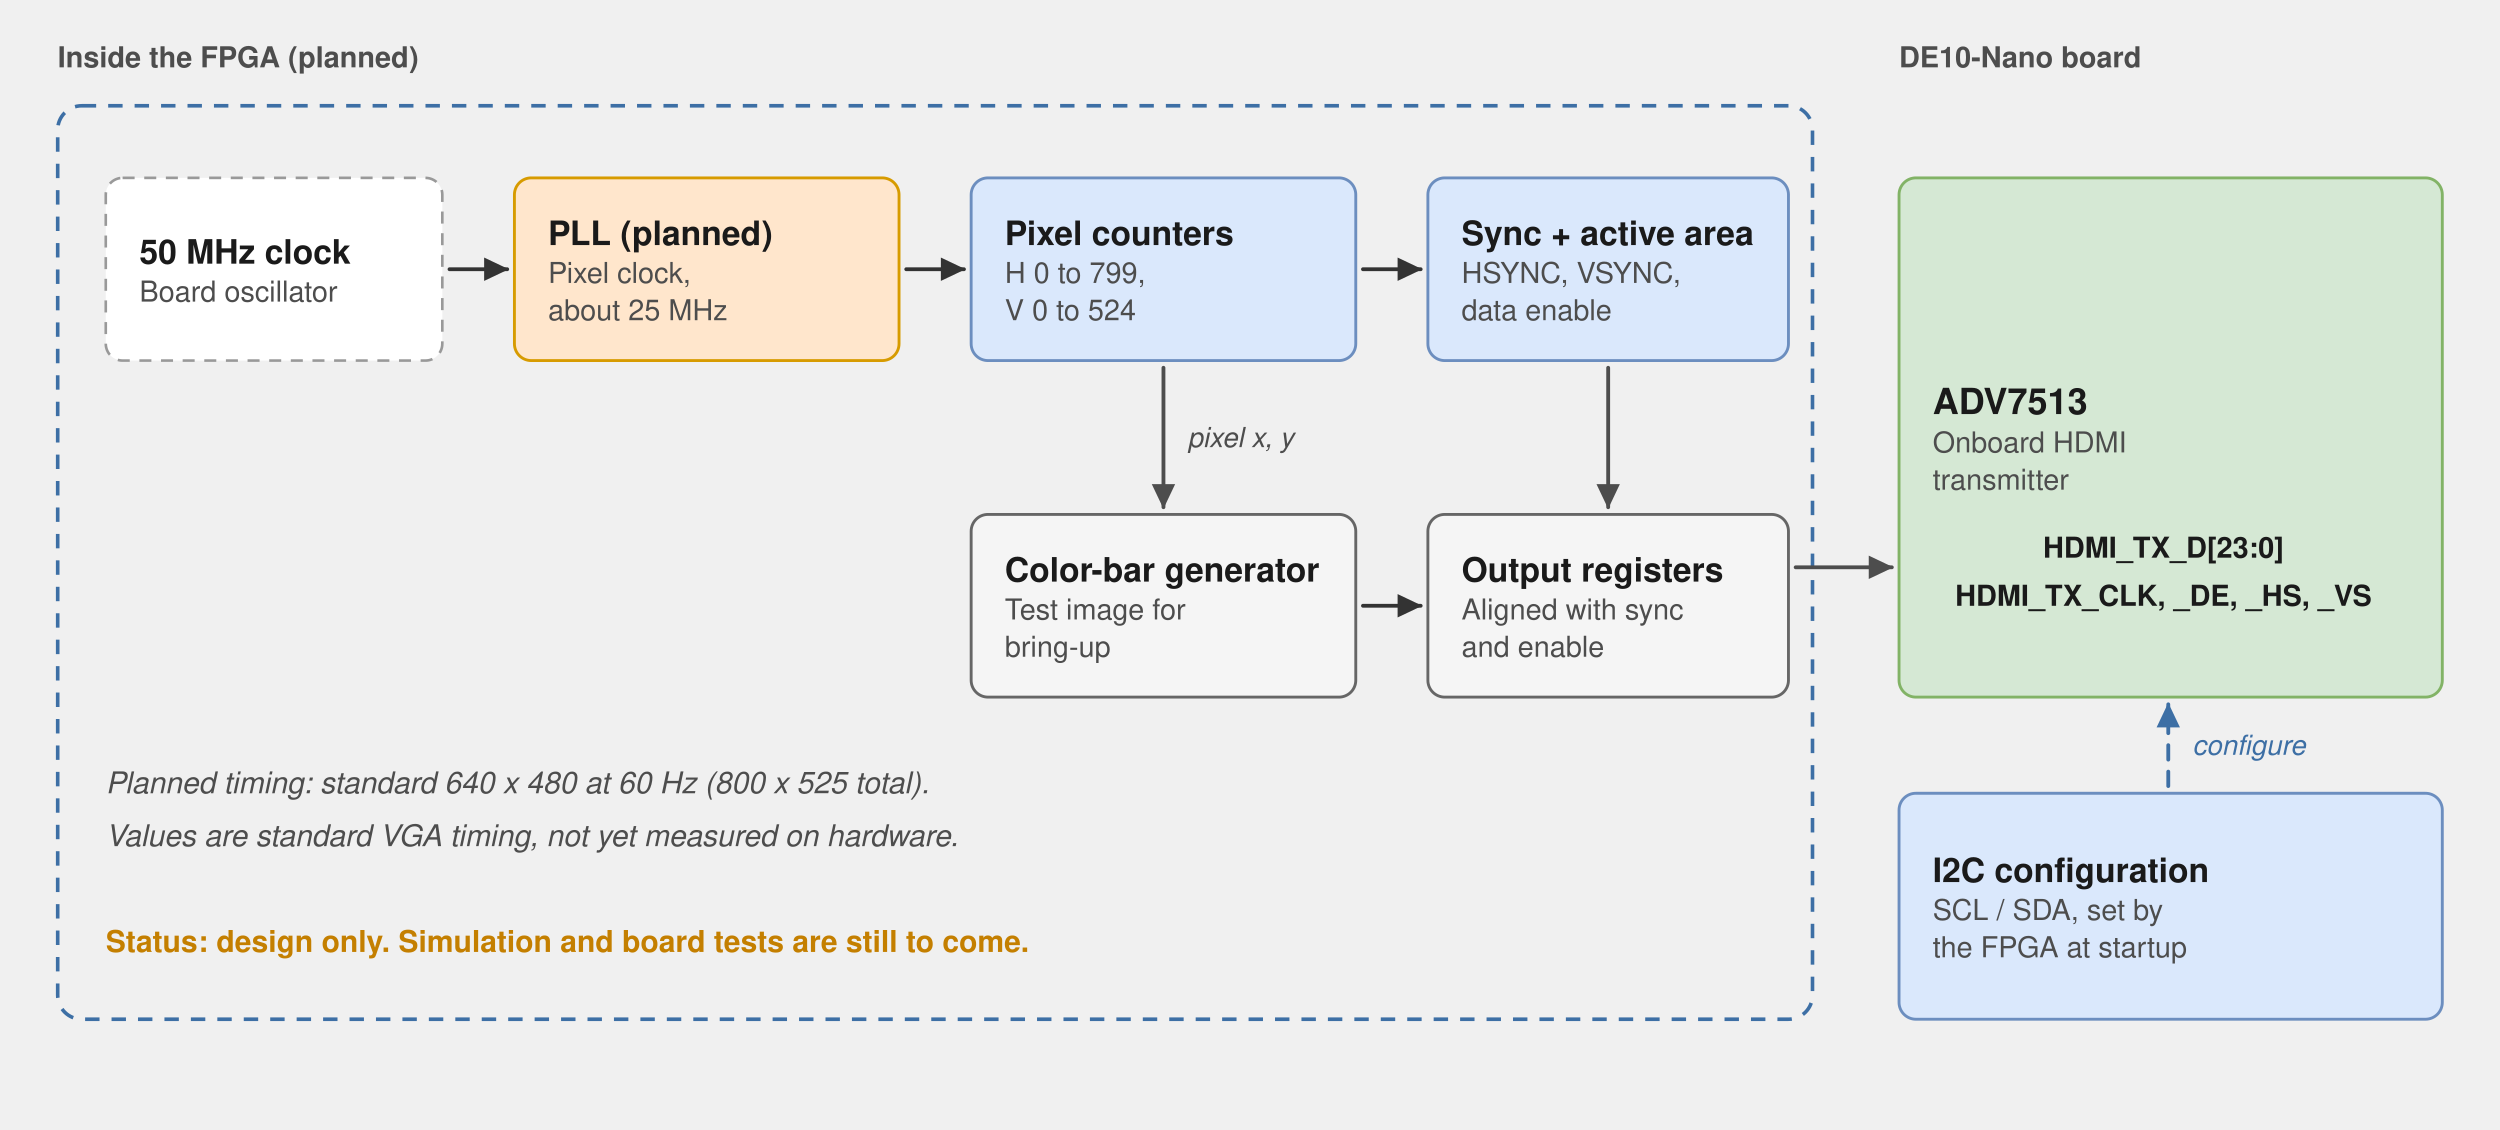
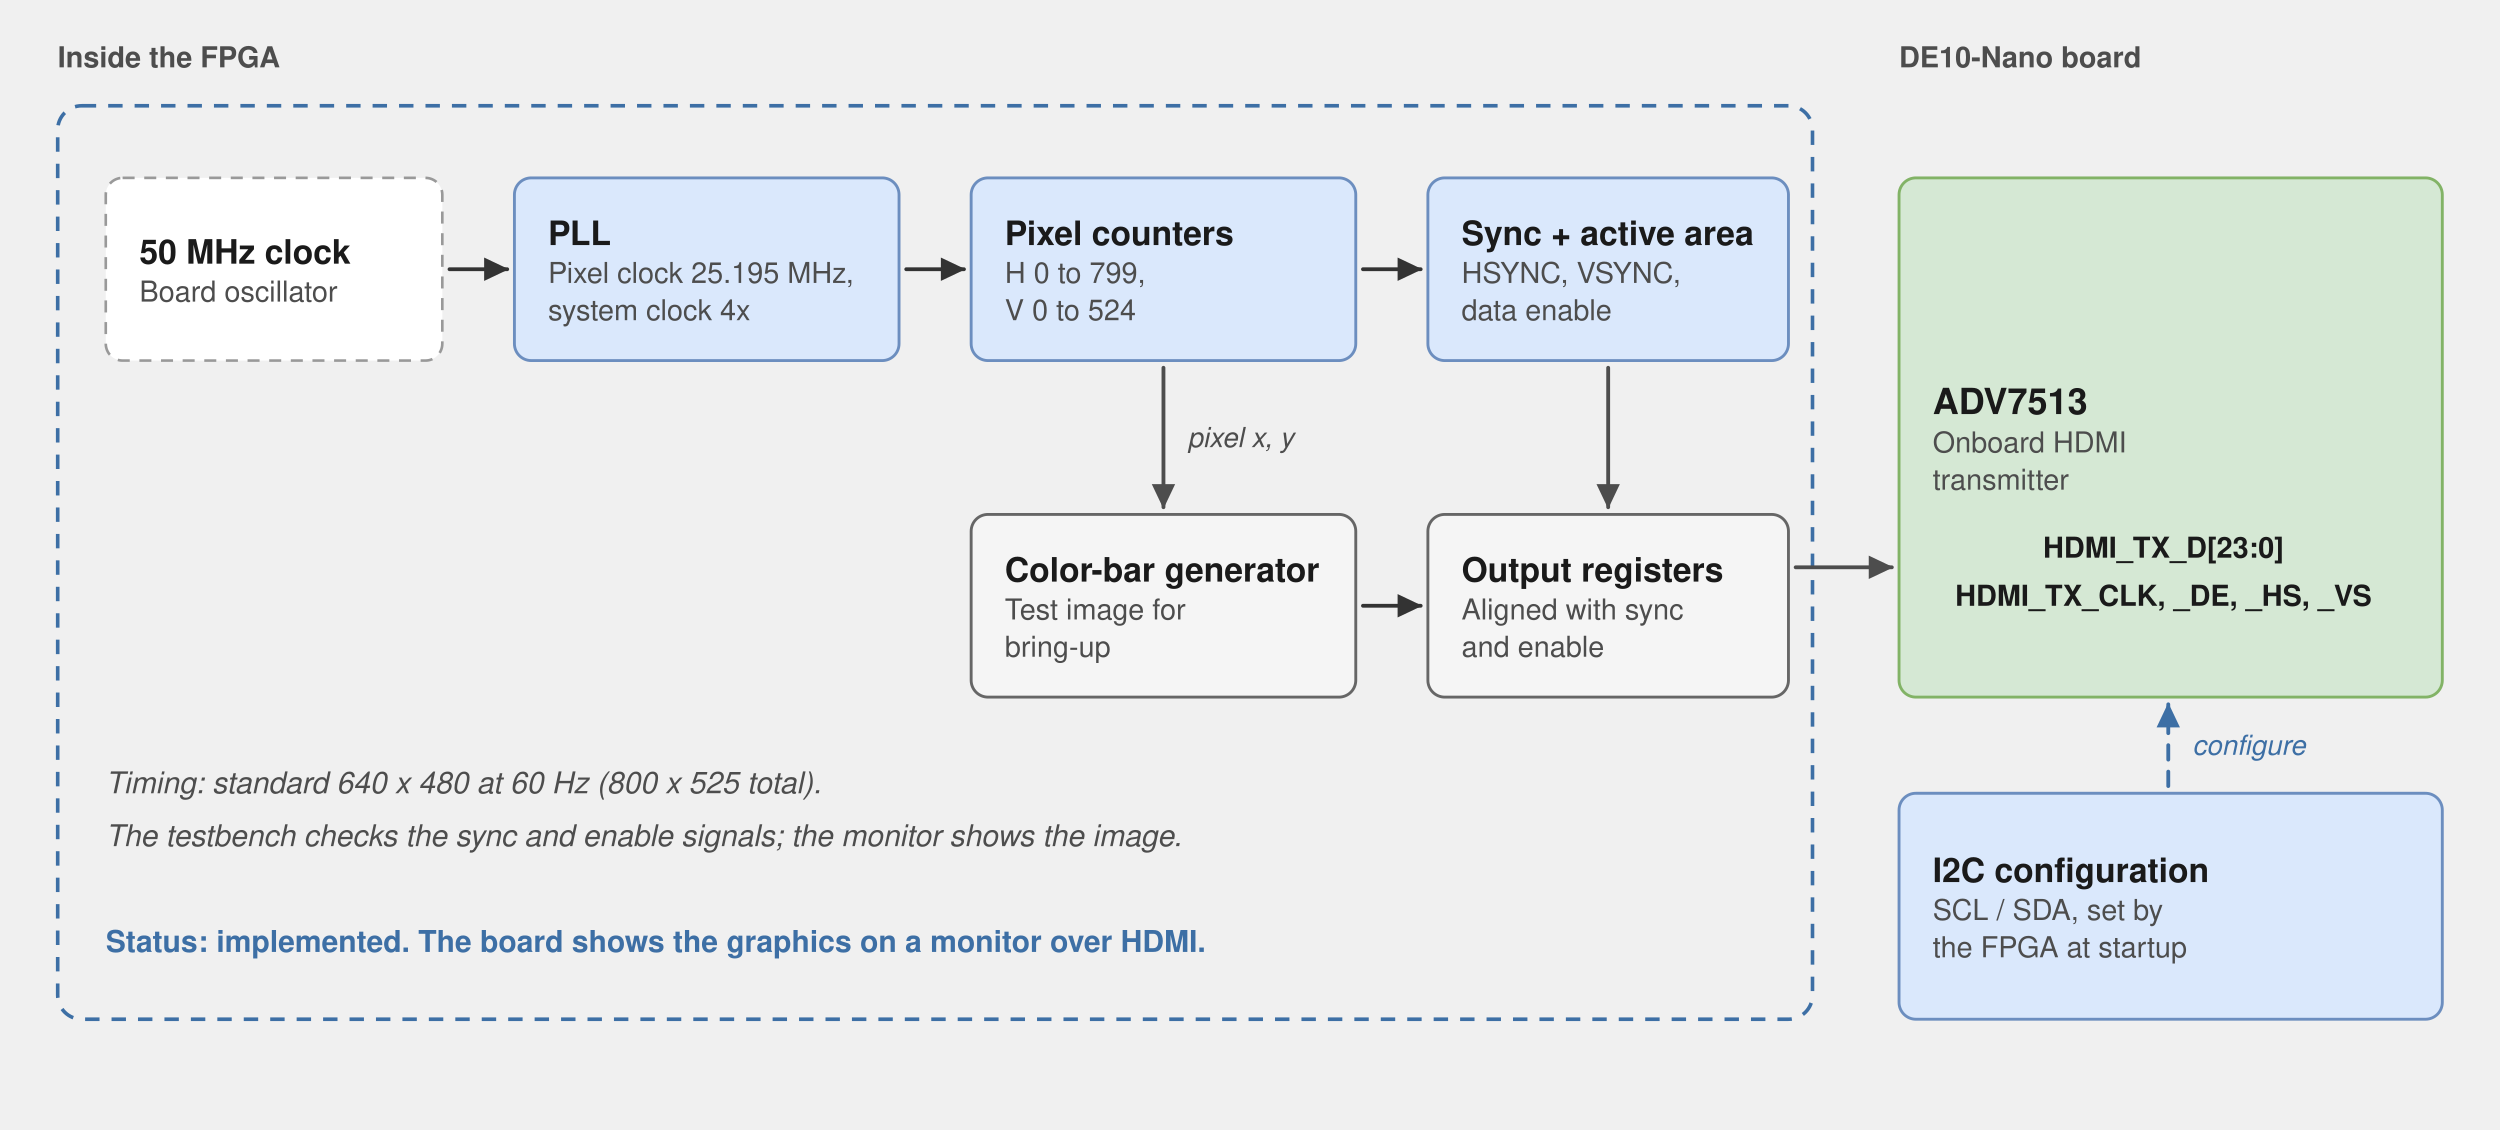
<svg xmlns="http://www.w3.org/2000/svg" viewBox="0 0 1040 470" width="1040" height="470" role="img" aria-labelledby="t d" font-family="Helvetica, Arial, sans-serif">
  <defs>
    <marker id="a_ink" viewBox="0 0 10 10" refX="8.5" refY="5" markerWidth="8" markerHeight="8" orient="auto-start-reverse">
      <path d="M1 1.2 L9 5 L1 8.8 Z" fill="#333333" />
    </marker>
    <marker id="a_teal" viewBox="0 0 10 10" refX="8.5" refY="5" markerWidth="8" markerHeight="8" orient="auto-start-reverse">
      <path d="M1 1.2 L9 5 L1 8.8 Z" fill="#3d6fa5" />
    </marker>
    <marker id="a_rust" viewBox="0 0 10 10" refX="8.5" refY="5" markerWidth="8" markerHeight="8" orient="auto-start-reverse">
      <path d="M1 1.2 L9 5 L1 8.8 Z" fill="#c47f00" />
    </marker>
    <marker id="a_mute" viewBox="0 0 10 10" refX="8.5" refY="5" markerWidth="8" markerHeight="8" orient="auto-start-reverse">
      <path d="M1 1.2 L9 5 L1 8.8 Z" fill="#4d4d4d" />
    </marker>
    <marker id="a_good" viewBox="0 0 10 10" refX="8.5" refY="5" markerWidth="8" markerHeight="8" orient="auto-start-reverse">
      <path d="M1 1.2 L9 5 L1 8.8 Z" fill="#4d8a3f" />
    </marker>
  </defs>
-   <text x="24" y="28" font-size="12" font-weight="700" fill="#4d4d4d" text-anchor="start">Inside the FPGA (planned)</text>
+   <text x="24" y="28" font-size="12" font-weight="700" fill="#4d4d4d" text-anchor="start">Inside the FPGA</text>
  <rect stroke-dasharray="6 5" x="24" y="44" width="730" height="380" rx="10" fill="none" stroke="#3d6fa5" stroke-width="1.5" />
  <rect x="44" y="74" width="140" height="76" rx="7" fill="#ffffff" stroke="#999999" stroke-width="1.1" stroke-dasharray="5 4" />
  <text x="58" y="109.69" font-size="14" font-weight="700" fill="#1a1a1a" text-anchor="start">50 MHz clock</text>
  <text x="58" y="125.46" font-size="12" font-weight="400" fill="#4d4d4d" text-anchor="start">Board oscillator</text>
-   <rect x="214" y="74" width="160" height="76" rx="7" fill="#ffe6cc" stroke="#d79b00" stroke-width="1.2" />
-   <text x="228" y="101.94" font-size="14" font-weight="700" fill="#1a1a1a" text-anchor="start">PLL (planned)</text>
-   <text x="228" y="117.71" font-size="12" font-weight="400" fill="#4d4d4d" text-anchor="start">Pixel clock,</text>
-   <text x="228" y="133.21" font-size="12" font-weight="400" fill="#4d4d4d" text-anchor="start">about 25 MHz</text>
+   <rect x="214" y="74" width="160" height="76" rx="7" fill="#dae8fc" stroke="#6c8ebf" stroke-width="1.2" />
+   <text x="228" y="101.94" font-size="14" font-weight="700" fill="#1a1a1a" text-anchor="start">PLL</text>
+   <text x="228" y="117.71" font-size="12" font-weight="400" fill="#4d4d4d" text-anchor="start">Pixel clock 25.195 MHz,</text>
+   <text x="228" y="133.21" font-size="12" font-weight="400" fill="#4d4d4d" text-anchor="start">system clock 4x</text>
  <path d="M187 112 L211 112" fill="none" stroke="#333333" stroke-width="1.6" stroke-linejoin="round" stroke-linecap="round" marker-end="url(#a_ink)" />
  <rect x="404" y="74" width="160" height="76" rx="7" fill="#dae8fc" stroke="#6c8ebf" stroke-width="1.2" />
  <text x="418" y="101.94" font-size="14" font-weight="700" fill="#1a1a1a" text-anchor="start">Pixel counters</text>
  <text x="418" y="117.71" font-size="12" font-weight="400" fill="#4d4d4d" text-anchor="start">H 0 to 799,</text>
  <text x="418" y="133.21" font-size="12" font-weight="400" fill="#4d4d4d" text-anchor="start">V 0 to 524</text>
  <path d="M377 112 L401 112" fill="none" stroke="#333333" stroke-width="1.6" stroke-linejoin="round" stroke-linecap="round" marker-end="url(#a_ink)" />
  <rect x="594" y="74" width="150" height="76" rx="7" fill="#dae8fc" stroke="#6c8ebf" stroke-width="1.2" />
  <text x="608" y="101.94" font-size="14" font-weight="700" fill="#1a1a1a" text-anchor="start">Sync + active area</text>
  <text x="608" y="117.71" font-size="12" font-weight="400" fill="#4d4d4d" text-anchor="start">HSYNC, VSYNC,</text>
  <text x="608" y="133.21" font-size="12" font-weight="400" fill="#4d4d4d" text-anchor="start">data enable</text>
  <path d="M567 112 L591 112" fill="none" stroke="#333333" stroke-width="1.6" stroke-linejoin="round" stroke-linecap="round" marker-end="url(#a_ink)" />
  <rect x="404" y="214" width="160" height="76" rx="7" fill="#f5f5f5" stroke="#666666" stroke-width="1.2" />
  <text x="418" y="241.94" font-size="14" font-weight="700" fill="#1a1a1a" text-anchor="start">Color-bar generator</text>
  <text x="418" y="257.71" font-size="12" font-weight="400" fill="#4d4d4d" text-anchor="start">Test image for</text>
  <text x="418" y="273.21" font-size="12" font-weight="400" fill="#4d4d4d" text-anchor="start">bring-up</text>
  <path d="M484 153 L484 211" fill="none" stroke="#4d4d4d" stroke-width="1.6" stroke-linejoin="round" stroke-linecap="round" marker-end="url(#a_mute)" />
  <text x="494" y="186" font-size="11.5" font-weight="400" fill="#4d4d4d" text-anchor="start" font-style="italic">pixel x, y</text>
  <rect x="594" y="214" width="150" height="76" rx="7" fill="#f5f5f5" stroke="#666666" stroke-width="1.2" />
  <text x="608" y="241.94" font-size="14" font-weight="700" fill="#1a1a1a" text-anchor="start">Output registers</text>
  <text x="608" y="257.71" font-size="12" font-weight="400" fill="#4d4d4d" text-anchor="start">Aligned with sync</text>
  <text x="608" y="273.21" font-size="12" font-weight="400" fill="#4d4d4d" text-anchor="start">and enable</text>
  <path d="M567 252 L591 252" fill="none" stroke="#333333" stroke-width="1.6" stroke-linejoin="round" stroke-linecap="round" marker-end="url(#a_ink)" />
  <path d="M669 153 L669 211" fill="none" stroke="#4d4d4d" stroke-width="1.6" stroke-linejoin="round" stroke-linecap="round" marker-end="url(#a_mute)" />
-   <text x="44" y="330" font-size="12.5" font-weight="400" fill="#4d4d4d" text-anchor="start" font-style="italic">Planned timing: standard 640 x 480 at 60 Hz (800 x 525 total).</text>
-   <text x="44" y="352" font-size="12.5" font-weight="400" fill="#4d4d4d" text-anchor="start" font-style="italic">Values are standard VGA timing, not yet measured on hardware.</text>
-   <text x="44" y="396" font-size="12.5" font-weight="700" fill="#c47f00" text-anchor="start">Status: design only. Simulation and board tests are still to come.</text>
+   <text x="44" y="330" font-size="12.5" font-weight="400" fill="#4d4d4d" text-anchor="start" font-style="italic">Timing: standard 640 x 480 at 60 Hz (800 x 525 total).</text>
+   <text x="44" y="352" font-size="12.5" font-weight="400" fill="#4d4d4d" text-anchor="start" font-style="italic">The testbench checks the sync and enable signals; the monitor shows the image.</text>
+   <text x="44" y="396" font-size="12.5" font-weight="700" fill="#3d6fa5" text-anchor="start">Status: implemented. The board shows the graphics on a monitor over HDMI.</text>
  <text x="790" y="28" font-size="12" font-weight="700" fill="#4d4d4d" text-anchor="start">DE10-Nano board</text>
  <rect x="790" y="74" width="226" height="216" rx="7" fill="#d5e8d4" stroke="#82b366" stroke-width="1.2" />
  <text x="804" y="172.26" font-size="15" font-weight="700" fill="#1a1a1a" text-anchor="start">ADV7513</text>
  <text x="804" y="188.21" font-size="12" font-weight="400" fill="#4d4d4d" text-anchor="start">Onboard HDMI</text>
  <text x="804" y="203.71" font-size="12" font-weight="400" fill="#4d4d4d" text-anchor="start">transmitter</text>
  <path d="M747 236 L787 236" fill="none" stroke="#4d4d4d" stroke-width="1.6" stroke-linejoin="round" stroke-linecap="round" marker-end="url(#a_mute)" />
  <text x="900" y="232" font-size="12" font-weight="700" fill="#1a1a1a" text-anchor="middle">HDMI_TX_D[23:0]</text>
  <text x="900" y="252" font-size="12" font-weight="700" fill="#1a1a1a" text-anchor="middle">HDMI_TX_CLK, _DE, _HS, _VS</text>
  <rect x="790" y="330" width="226" height="94" rx="7" fill="#dae8fc" stroke="#6c8ebf" stroke-width="1.2" />
  <text x="804" y="366.94" font-size="14" font-weight="700" fill="#1a1a1a" text-anchor="start">I2C configuration</text>
  <text x="804" y="382.71" font-size="12" font-weight="400" fill="#4d4d4d" text-anchor="start">SCL / SDA, set by</text>
  <text x="804" y="398.21" font-size="12" font-weight="400" fill="#4d4d4d" text-anchor="start">the FPGA at startup</text>
  <path d="M902 327 L902 293" fill="none" stroke="#3d6fa5" stroke-width="1.6" stroke-linejoin="round" stroke-linecap="round" stroke-dasharray="6 5" marker-end="url(#a_teal)" />
  <text x="912" y="314" font-size="11.5" font-weight="400" fill="#3d6fa5" text-anchor="start" font-style="italic">configure</text>
</svg>
